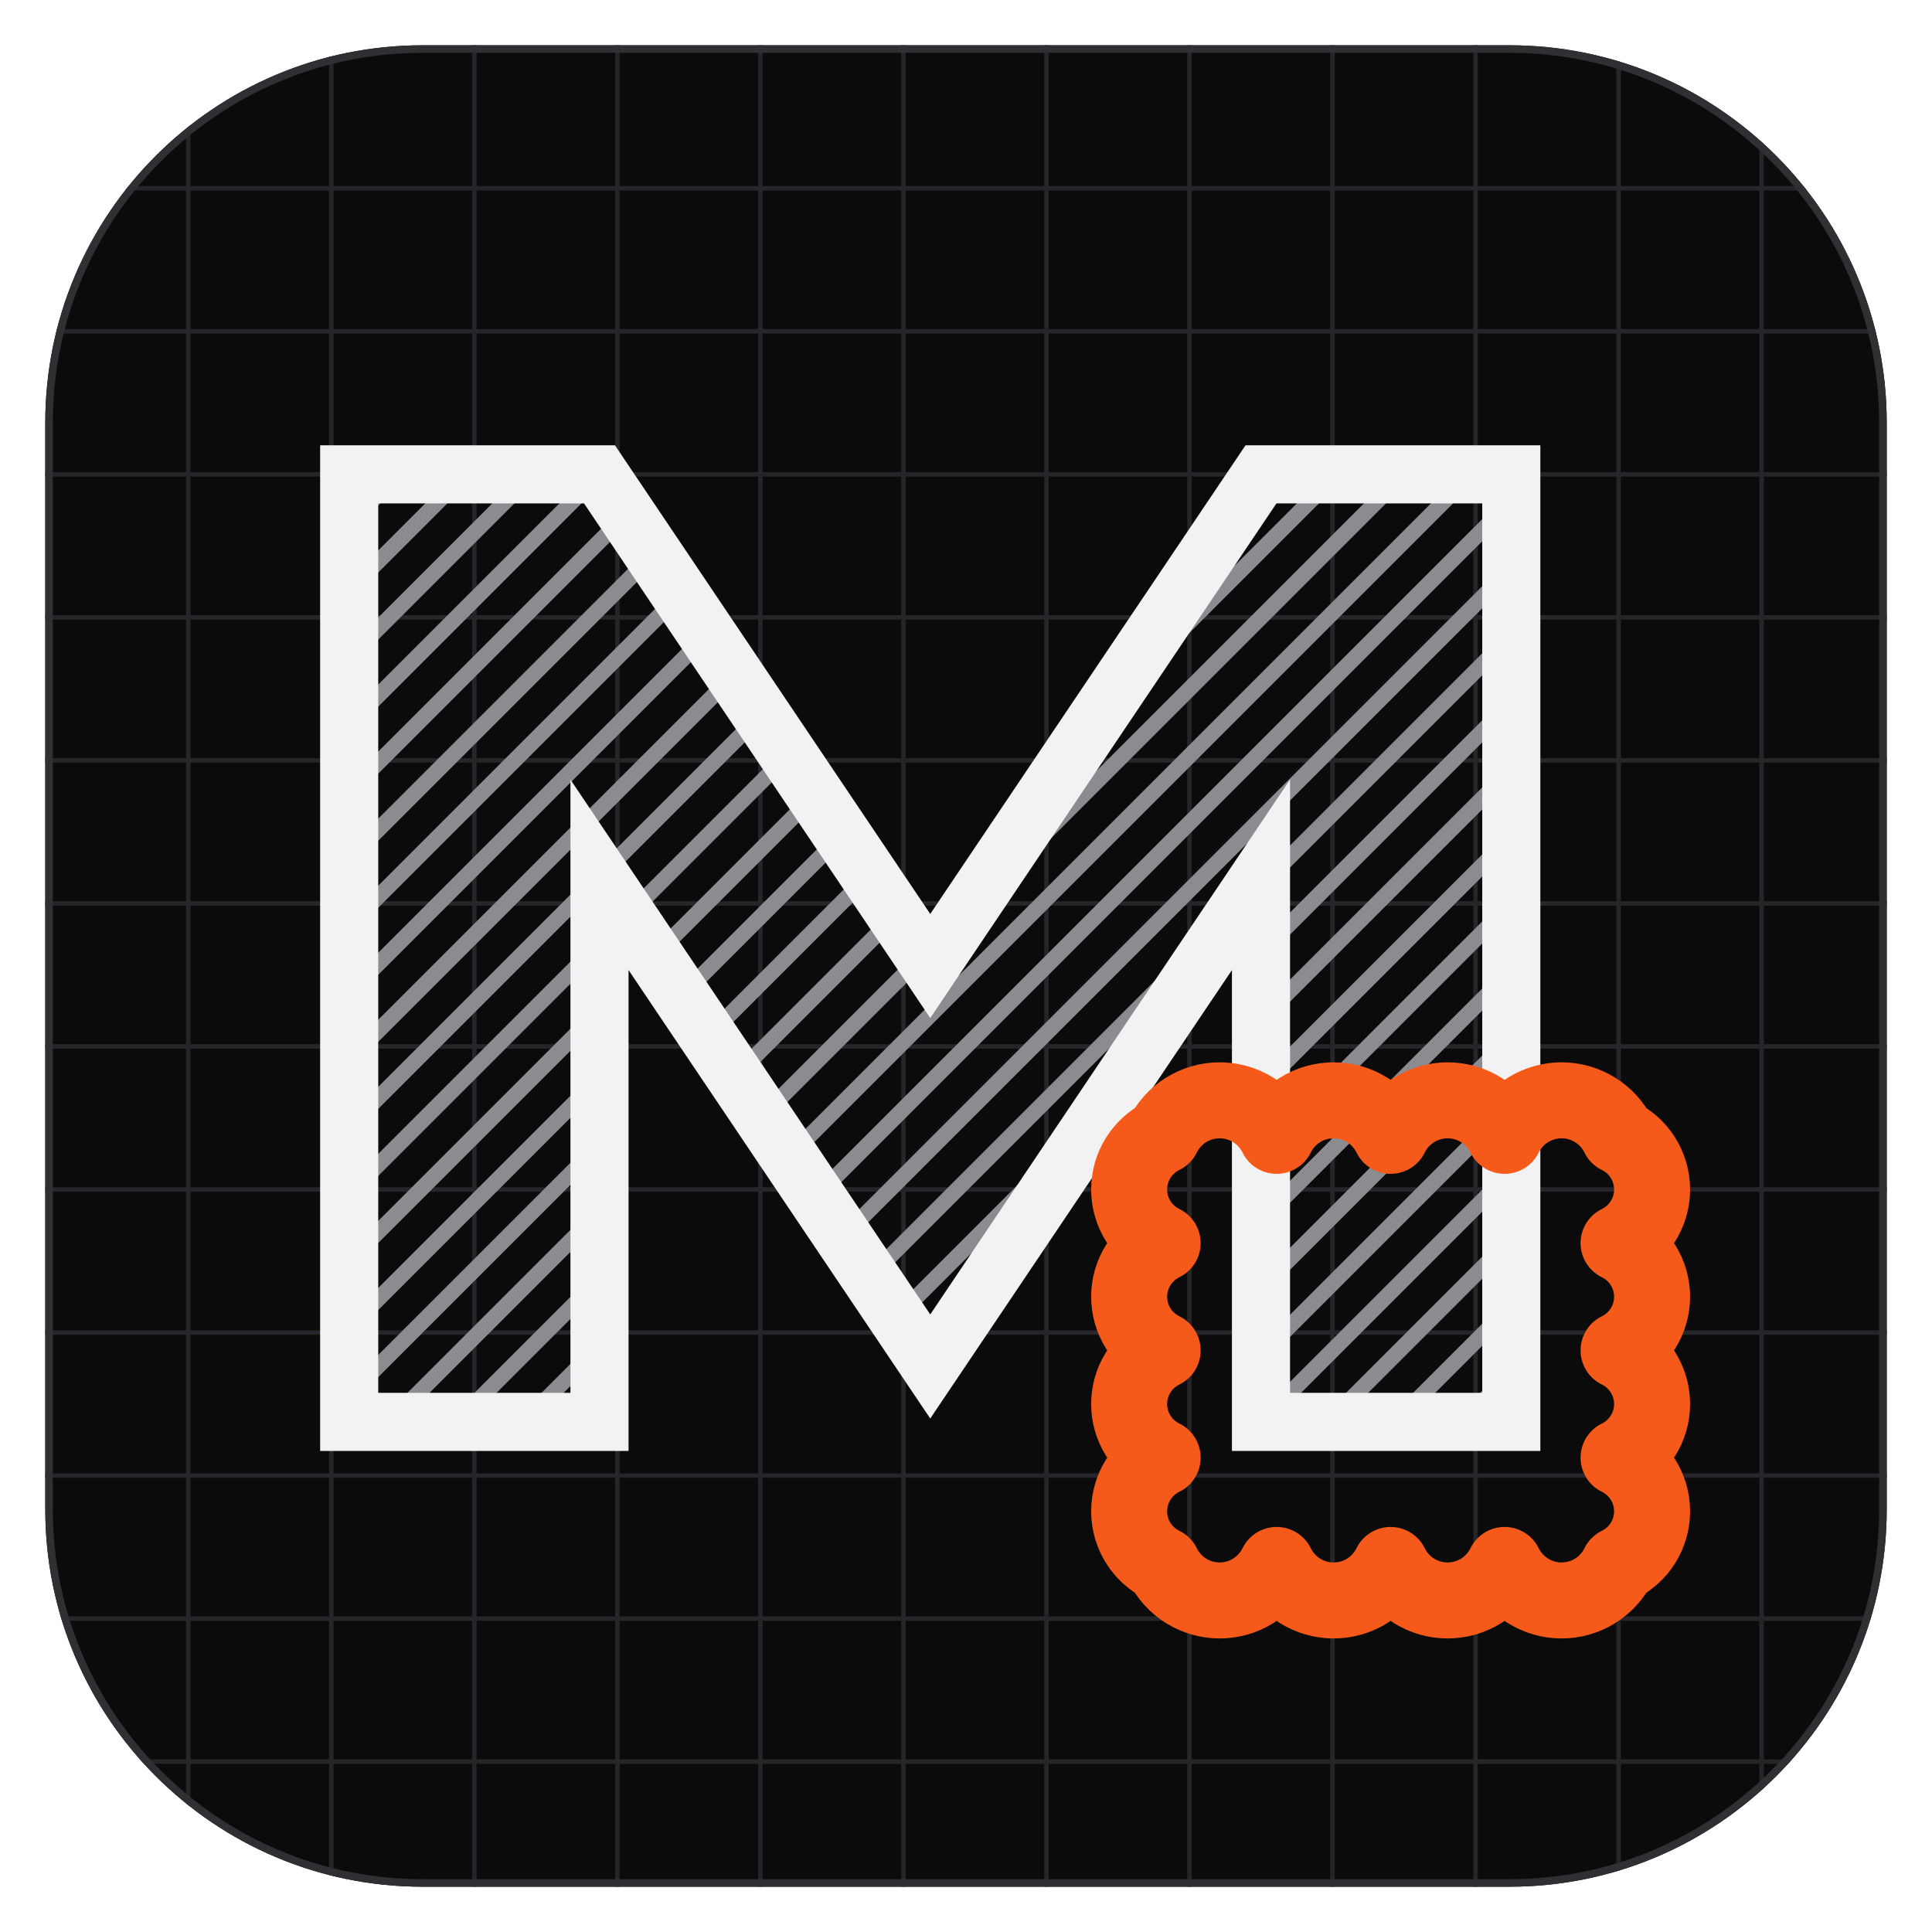
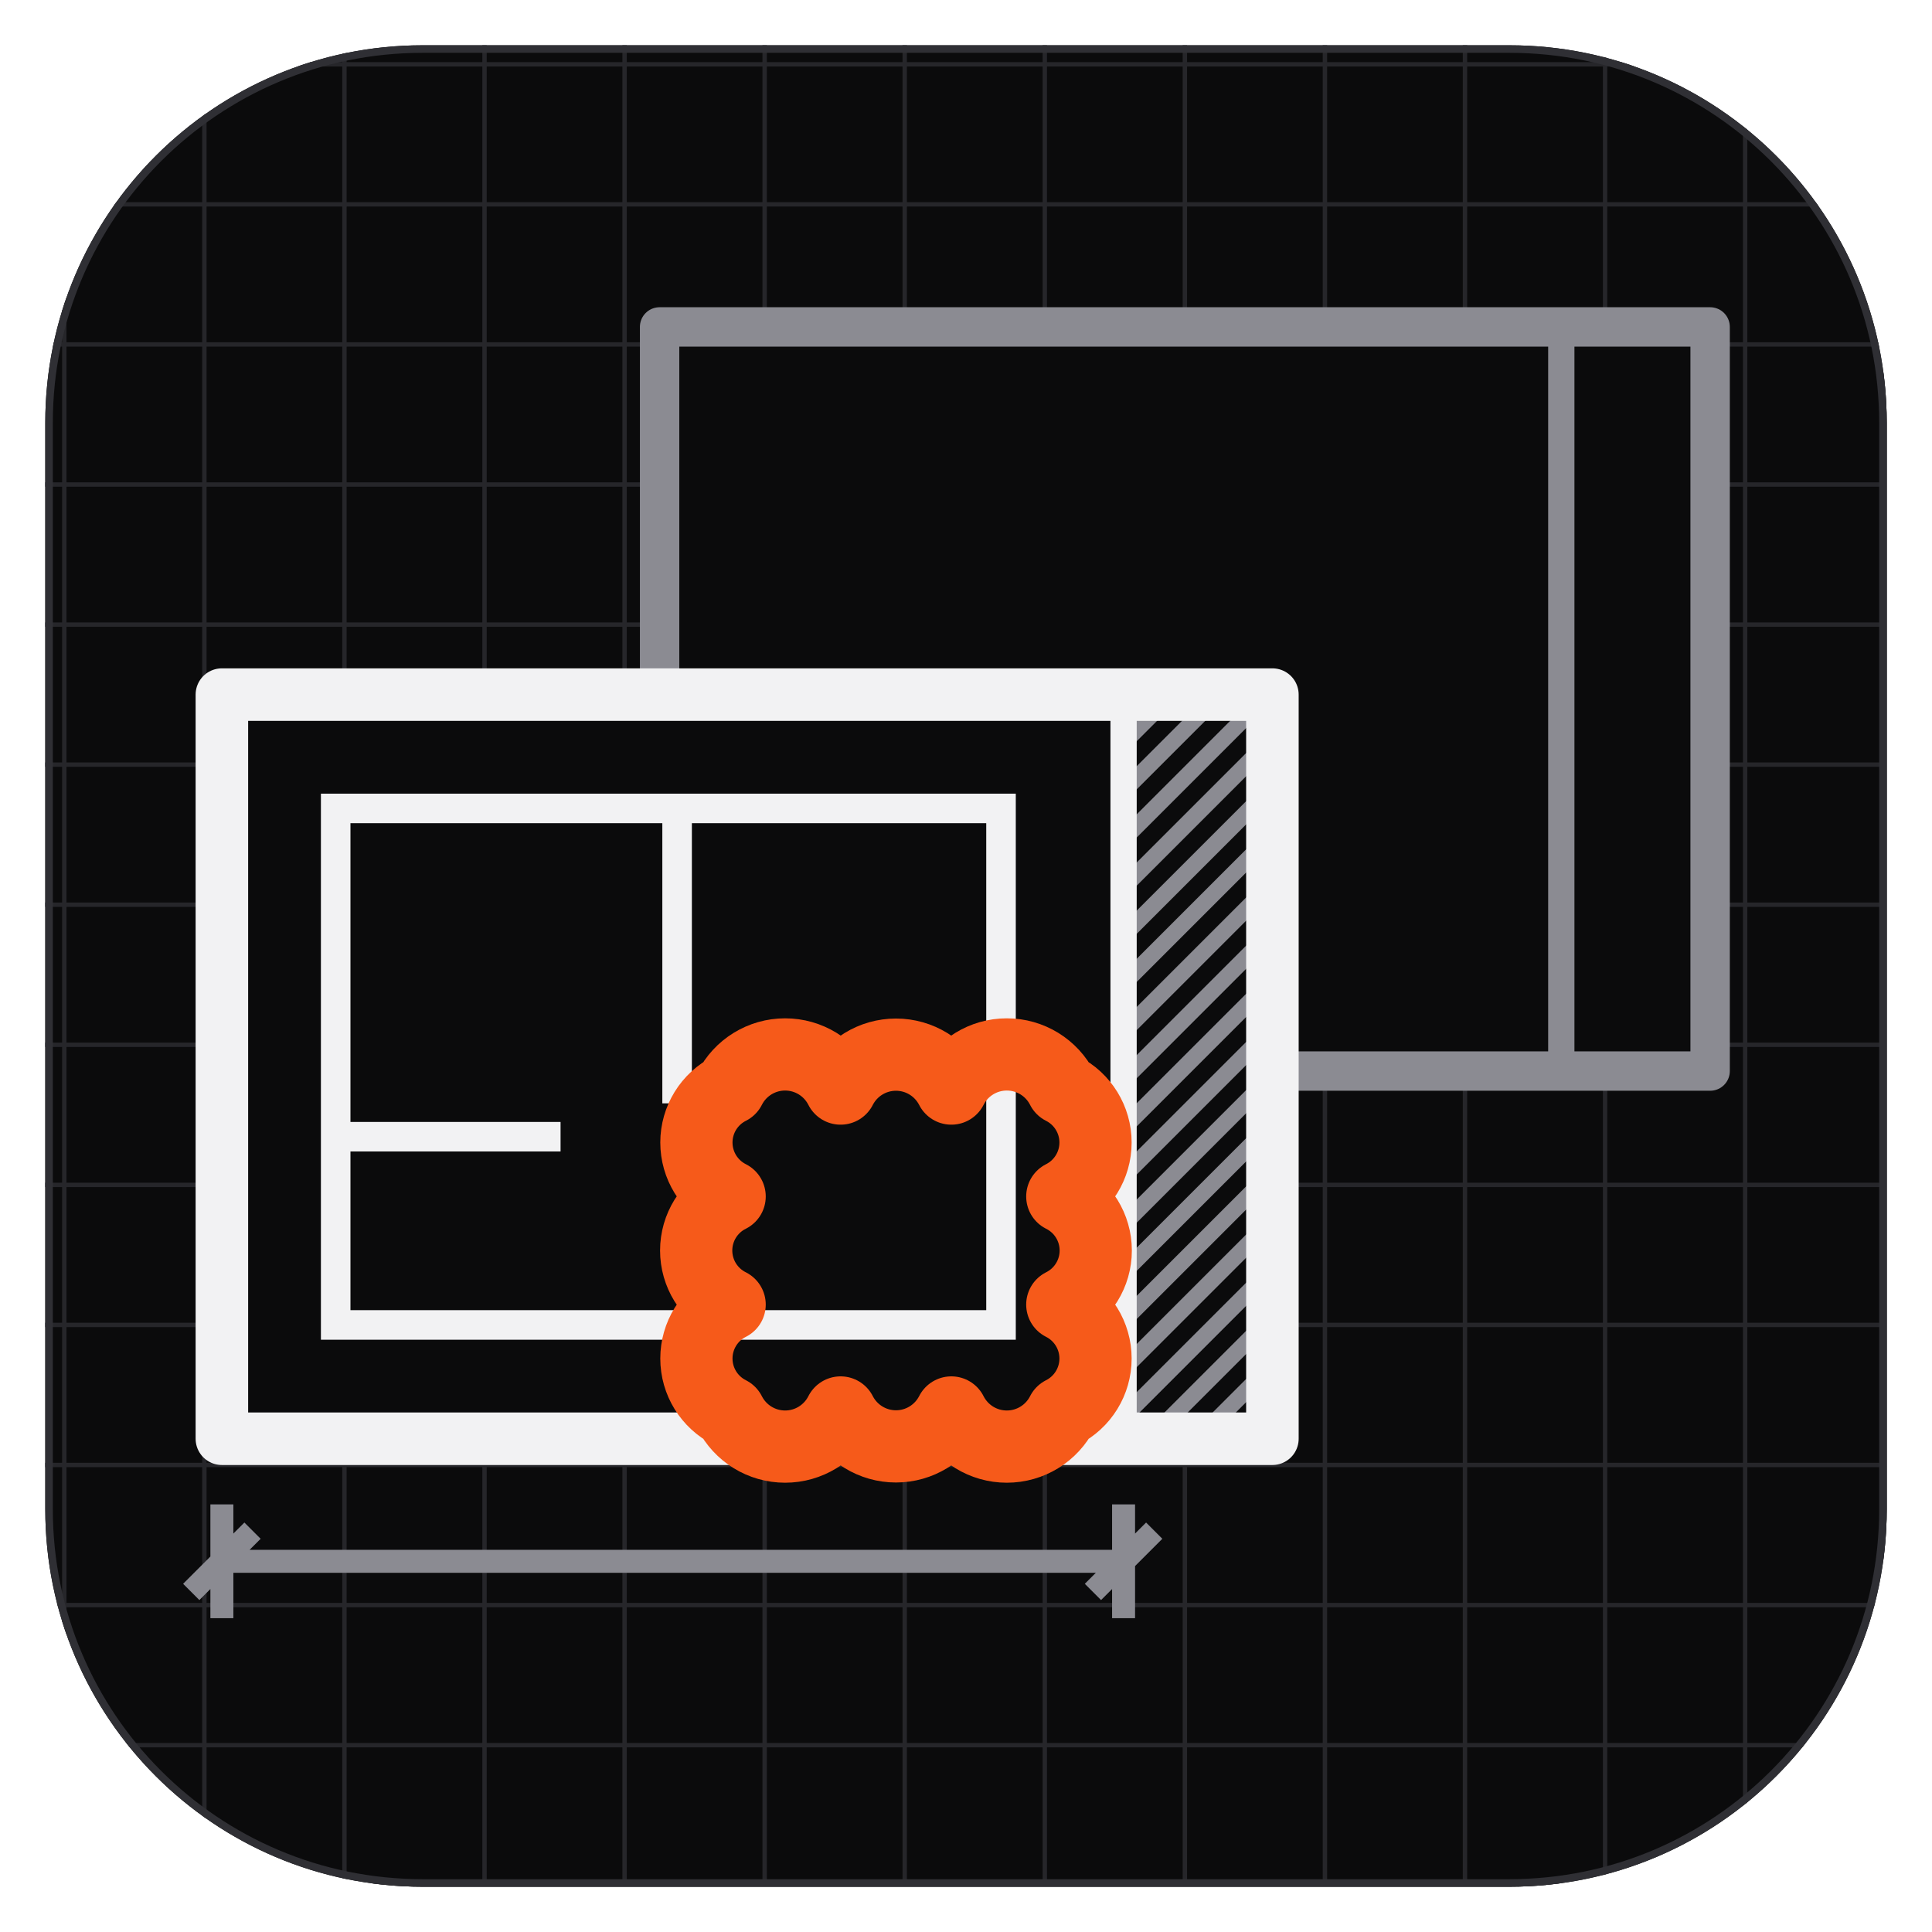
<svg xmlns="http://www.w3.org/2000/svg" viewBox="0 0 1024 1024">
  <defs>
    <filter id="drop" x="-10%" y="-10%" width="120%" height="125%" color-interpolation-filters="sRGB">
      <feGaussianBlur stdDeviation="12" />
      <feOffset dy="10" />
    </filter>
    <clipPath id="tile">
      <path d="M224 24H800A200 200 0 0 1 1000 224V800A200 200 0 0 1 800 1000H224A200 200 0 0 1 24 800V224A200 200 0 0 1 224 24Z" />
    </clipPath>
-     <clipPath id="letter">
-       <path d="M236 716L236 292L348 292L496 512L644 292L756 292L756 716L644 716L644 471.2L496 691.2L348 471.2L348 716Z" />
+     <clipPath id="strip">
+       <path d="M584 388H652V728H584Z" />
    </clipPath>
  </defs>
  <path d="M224 24H800A200 200 0 0 1 1000 224V800A200 200 0 0 1 800 1000H224A200 200 0 0 1 24 800V224A200 200 0 0 1 224 24Z" fill="#0B0B0C" />
  <g clip-path="url(#tile)">
-     <g transform="translate(512 512) scale(1.1845) translate(-512 -512)">
-       <path d="M164 100V924M228 100V924M292 100V924M356 100V924M420 100V924M484 100V924M548 100V924M612 100V924M676 100V924M740 100V924M804 100V924M868 100V924M100 164H924M100 228H924M100 292H924M100 356H924M100 420H924M100 484H924M100 548H924M100 612H924M100 676H924M100 740H924M100 804H924M100 868H924" stroke="#26262A" stroke-width="2" />
-       <path d="M-420 820L160 240M-390 820L190 240M-360 820L220 240M-330 820L250 240M-300 820L280 240M-270 820L310 240M-240 820L340 240M-210 820L370 240M-180 820L400 240M-150 820L430 240M-120 820L460 240M-90 820L490 240M-60 820L520 240M-30 820L550 240M0 820L580 240M30 820L610 240M60 820L640 240M90 820L670 240M120 820L700 240M150 820L730 240M180 820L760 240M210 820L790 240M240 820L820 240M270 820L850 240M300 820L880 240M330 820L910 240M360 820L940 240M390 820L970 240M420 820L1000 240M450 820L1030 240M480 820L1060 240M510 820L1090 240M540 820L1120 240M570 820L1150 240M600 820L1180 240M630 820L1210 240M660 820L1240 240M690 820L1270 240M720 820L1300 240M750 820L1330 240M780 820L1360 240M810 820L1390 240M840 820L1420 240M870 820L1450 240M900 820L1480 240M930 820L1510 240M960 820L1540 240M990 820L1570 240M1020 820L1600 240M1050 820L1630 240M1080 820L1660 240" stroke="#8B8B92" stroke-width="7" clip-path="url(#letter)" />
-       <path d="M236 716L236 292L348 292L496 512L644 292L756 292L756 716L644 716L644 471.2L496 691.2L348 471.2L348 716Z" fill="none" stroke="#F2F2F3" stroke-width="26" stroke-miterlimit="8" />
-       <path d="M600 588A28.4 28.4 0 0 1 651 588A28.4 28.4 0 0 1 702 588A28.4 28.4 0 0 1 753 588A28.4 28.4 0 0 1 804 588A26.7 26.7 0 0 1 804 636A26.7 26.7 0 0 1 804 684A26.7 26.7 0 0 1 804 732A26.7 26.7 0 0 1 804 780A28.4 28.4 0 0 1 753 780A28.4 28.4 0 0 1 702 780A28.4 28.4 0 0 1 651 780A28.4 28.4 0 0 1 600 780A26.7 26.7 0 0 1 600 732A26.7 26.7 0 0 1 600 684A26.7 26.7 0 0 1 600 636A26.7 26.7 0 0 1 600 588Z" fill="none" stroke="#F65A1A" stroke-width="34" stroke-linejoin="round" />
+     <g transform="translate(512 512) scale(1.16) translate(-512 -512)">
+       <path d="M36 0V1024M100 0V1024M164 0V1024M228 0V1024M292 0V1024M356 0V1024M420 0V1024M484 0V1024M548 0V1024M612 0V1024M676 0V1024M740 0V1024M804 0V1024M868 0V1024M932 0V1024M996 0V1024M0 36H1024M0 100H1024M0 164H1024M0 228H1024M0 292H1024M0 356H1024M0 420H1024M0 484H1024M0 548H1024M0 612H1024M0 676H1024M0 740H1024M0 804H1024M0 868H1024M0 932H1024M0 996H1024" stroke="#26262A" stroke-width="2" />
+       <path d="M372 220H852V560H372Z" fill="#0B0B0C" stroke="#8B8B92" stroke-width="18" stroke-linejoin="round" />
+       <path d="M784 220V560" stroke="#8B8B92" stroke-width="12" />
+       <path d="M172 388H652V728H172Z" fill="#0B0B0C" />
+       <path d="M244 728L584 388M266 728L606 388M288 728L628 388M310 728L650 388M332 728L672 388M354 728L694 388M376 728L716 388M398 728L738 388M420 728L760 388M442 728L782 388M464 728L804 388M486 728L826 388M508 728L848 388M530 728L870 388M552 728L892 388M574 728L914 388M596 728L936 388M618 728L958 388M640 728L980 388" stroke="#8B8B92" stroke-width="7.5" clip-path="url(#strip)" />
+       <path d="M584 388V728" stroke="#F2F2F3" stroke-width="12" />
+       <path d="M224 440H528V676H224Z M380 440V568 M224 590H320" fill="none" stroke="#F2F2F3" stroke-width="13.5" stroke-linecap="square" />
+       <path d="M172 388H652V728H172Z" fill="none" stroke="#F2F2F3" stroke-width="24" stroke-linejoin="round" />
+       <path d="M172 784H584M172 758V810M584 758V810M158 798L186 770M570 798L598 770" fill="none" stroke="#8B8B92" stroke-width="10.5" />
+       <path d="M404 568A28.4 28.4 0 0 1 454.7 568A28.4 28.4 0 0 1 505.3 568A28.4 28.4 0 0 1 556.0 568A27.6 27.6 0 0 1 556 617.3A27.6 27.6 0 0 1 556 666.7A27.6 27.6 0 0 1 556 716.0A28.4 28.4 0 0 1 505.3 716A28.4 28.4 0 0 1 454.7 716A28.4 28.4 0 0 1 404.0 716A27.6 27.6 0 0 1 404 666.7A27.6 27.6 0 0 1 404 617.3A27.6 27.6 0 0 1 404 568.0Z" fill="none" stroke="#F65A1A" stroke-width="33" stroke-linejoin="round" />
    </g>
    <path d="M224 24H800A200 200 0 0 1 1000 224V800A200 200 0 0 1 800 1000H224A200 200 0 0 1 24 800V224A200 200 0 0 1 224 24Z" fill="none" stroke="#2F2F34" stroke-width="8" />
  </g>
</svg>
